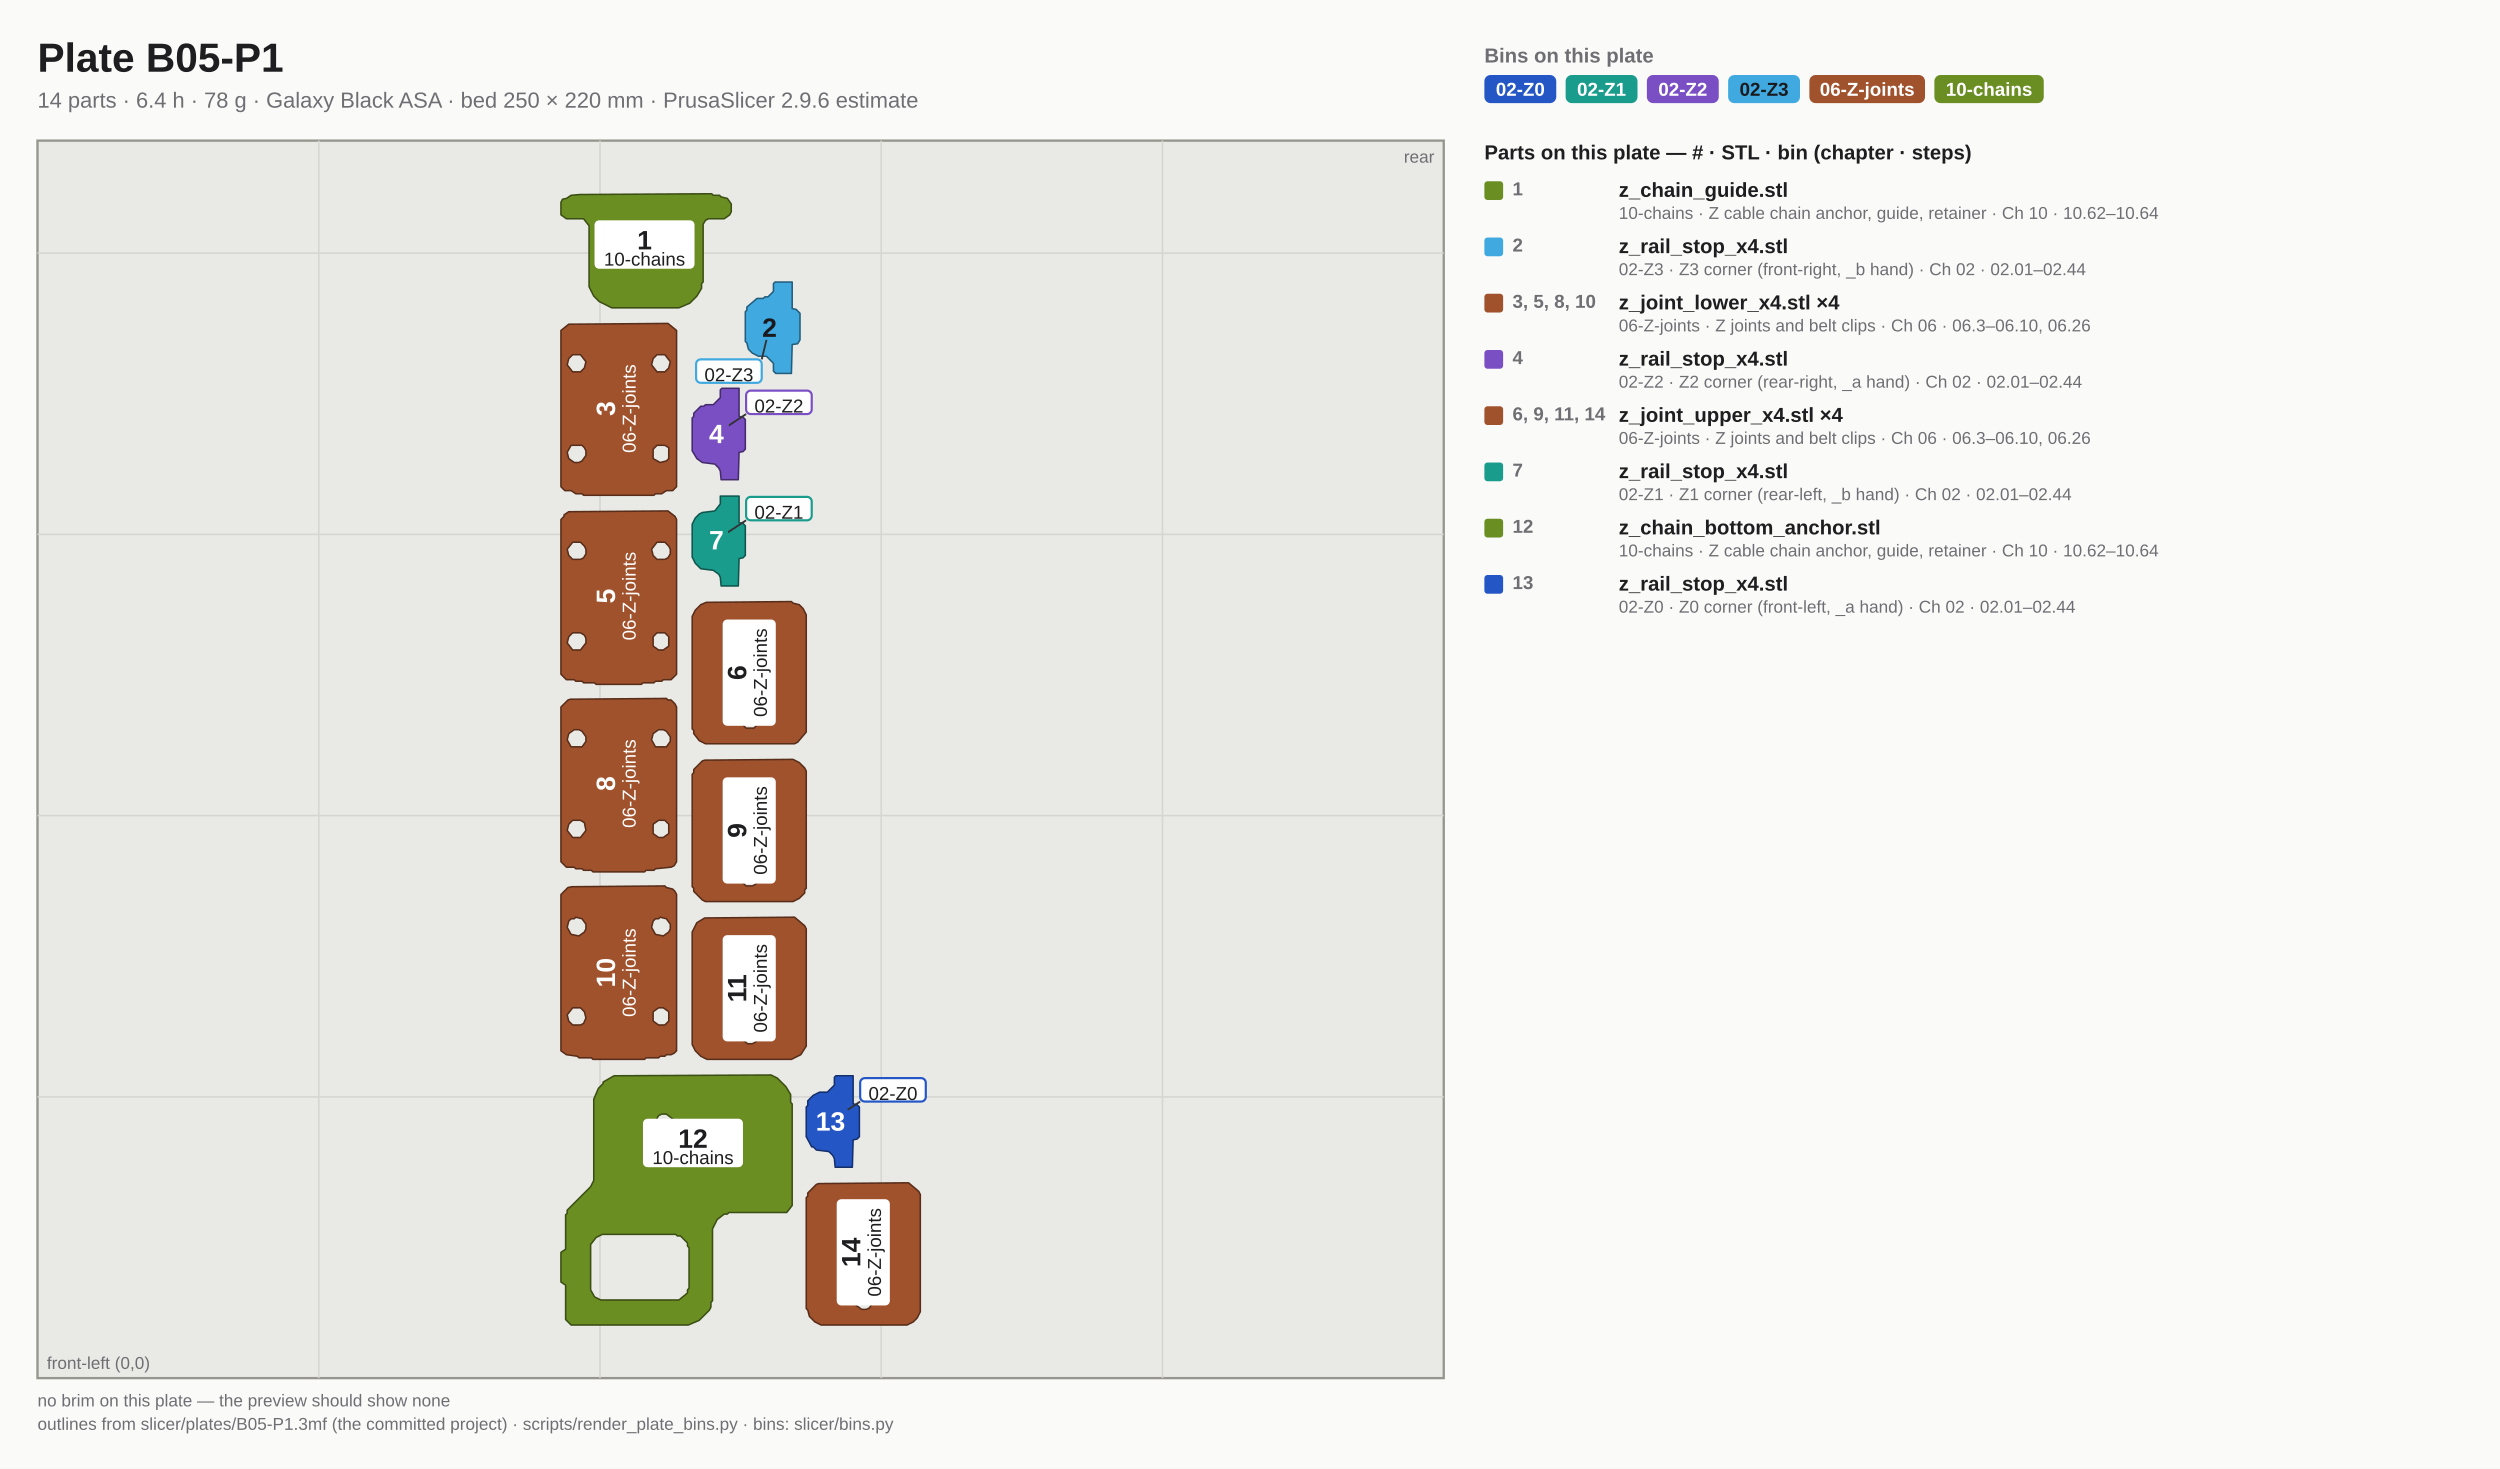
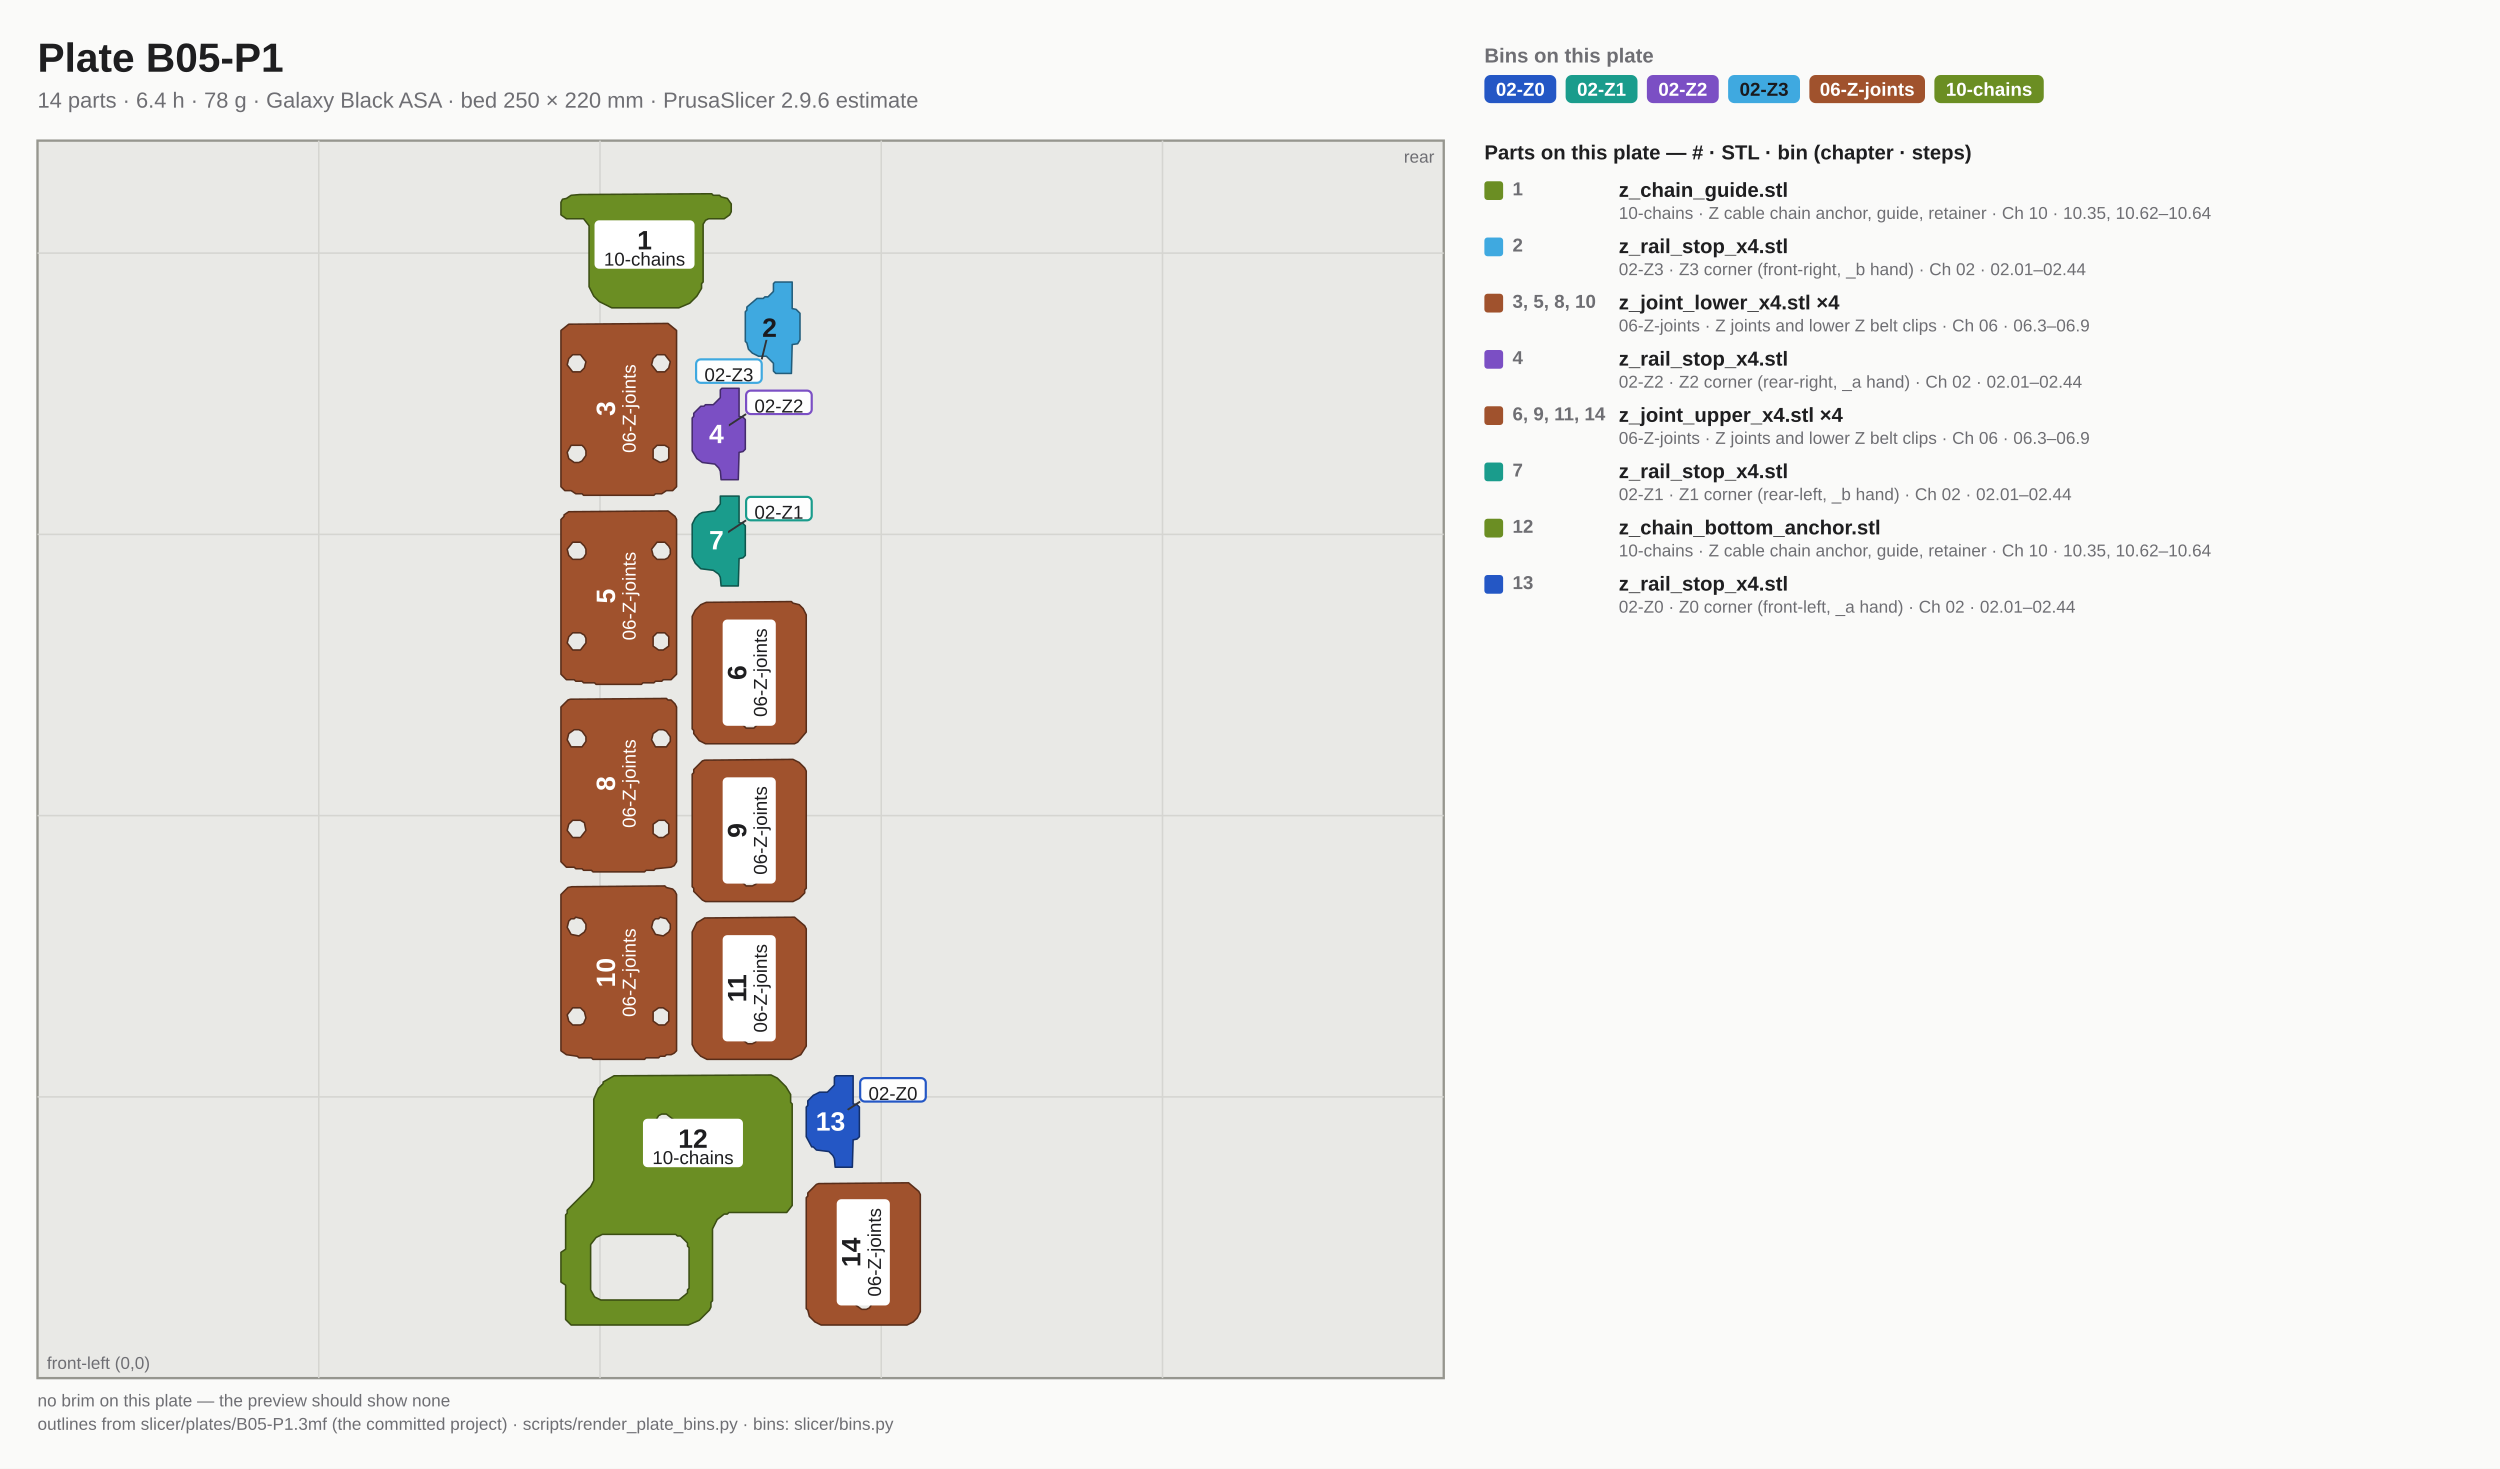
<svg xmlns="http://www.w3.org/2000/svg" width="1600" height="940" viewBox="0 0 1600 940" font-family="Arial, Helvetica, 'DejaVu Sans', sans-serif">
  <rect x="0" y="0" width="1600" height="940" fill="#fafaf9" />
  <text x="24.0" y="45.9" font-size="26" fill="#1e1e20" text-anchor="start" font-weight="bold">Plate B05-P1</text>
  <text x="24.0" y="68.9" font-size="14" fill="#6e6e73" text-anchor="start">14 parts  ·  6.4 h  ·  78 g  ·  Galaxy Black ASA  ·  bed 250 × 220 mm  ·  PrusaSlicer 2.9.6 estimate</text>
  <rect x="24.0" y="90.0" width="900.0" height="792.0" fill="#e9e9e6" stroke="#96968f" stroke-width="1.5" />
  <line x1="204.0" y1="90.0" x2="204.0" y2="882.0" stroke="#d5d5d1" stroke-width="1.0" />
  <line x1="384.0" y1="90.0" x2="384.0" y2="882.0" stroke="#d5d5d1" stroke-width="1.0" />
  <line x1="564.0" y1="90.0" x2="564.0" y2="882.0" stroke="#d5d5d1" stroke-width="1.0" />
  <line x1="744.0" y1="90.0" x2="744.0" y2="882.0" stroke="#d5d5d1" stroke-width="1.0" />
  <line x1="24.0" y1="702.0" x2="924.0" y2="702.0" stroke="#d5d5d1" stroke-width="1.0" />
  <line x1="24.0" y1="522.0" x2="924.0" y2="522.0" stroke="#d5d5d1" stroke-width="1.0" />
  <line x1="24.0" y1="342.0" x2="924.0" y2="342.0" stroke="#d5d5d1" stroke-width="1.0" />
  <line x1="24.0" y1="162.0" x2="924.0" y2="162.0" stroke="#d5d5d1" stroke-width="1.0" />
  <text x="30.0" y="876.1" font-size="11" fill="#6e6e73" text-anchor="start">front-left (0,0)</text>
  <text x="918.0" y="104.1" font-size="11" fill="#6e6e73" text-anchor="end">rear</text>
  <path d="M366.0,567.5 425.5,567.0 426.5,568.0 430.5,569.0 432.0,570.5 433.0,572.5 433.0,672.5 431.5,674.0 429.5,675.0 426.5,675.0 425.5,676.0 422.5,676.0 421.5,677.0 413.5,677.0 412.5,678.0 379.5,678.0 378.5,677.0 370.5,677.0 369.5,676.0 362.5,675.0 359.0,672.5 359.0,572.5 363.5,568.0Z M368.5,587.0 367.5,588.0 365.5,588.0 364.0,589.5 363.0,593.5 365.5,598.0 370.5,599.0 374.0,596.5 375.0,594.5 375.0,591.5 372.5,588.0Z M422.5,587.0 421.5,588.0 419.5,588.0 418.0,589.5 417.0,593.5 419.5,598.0 424.5,599.0 428.0,596.5 429.0,594.5 429.0,591.5 426.5,588.0Z M366.5,645.0 363.0,649.5 364.0,653.5 366.5,656.0 371.5,656.0 373.5,655.0 375.0,651.5 374.0,647.5 371.5,645.0Z M421.5,645.0 418.0,647.5 418.0,653.5 421.5,656.0 425.5,656.0 428.0,653.5 428.0,647.5 424.5,645.0Z" fill-rule="evenodd" fill="#a0522d" stroke="#582d19" stroke-width="1.0" stroke-linejoin="round" />
  <path d="M365.0,447.5 426.5,447.0 427.5,448.0 429.5,448.0 432.0,450.5 433.0,452.5 433.0,551.5 431.5,554.0 429.5,555.0 419.5,556.0 418.5,557.0 413.5,557.0 412.5,558.0 379.5,558.0 378.5,557.0 373.5,557.0 372.5,556.0 368.5,556.0 367.5,555.0 362.5,555.0 359.0,551.5 359.0,452.5 363.5,448.0Z M367.5,467.0 364.0,469.5 363.0,473.5 365.5,478.0 372.5,478.0 375.0,474.5 375.0,471.5 372.5,468.0 370.5,467.0Z M421.5,467.0 418.0,469.5 417.0,473.5 419.5,478.0 426.5,478.0 429.0,474.5 429.0,471.5 426.5,468.0 424.5,467.0Z M366.5,525.0 364.0,527.5 363.0,531.5 366.5,536.0 371.5,536.0 375.0,531.5 374.0,526.5 371.5,525.0Z M421.5,525.0 418.0,527.5 418.0,533.5 421.5,536.0 424.5,536.0 428.0,533.5 428.0,527.5 425.5,525.0Z" fill-rule="evenodd" fill="#a0522d" stroke="#582d19" stroke-width="1.0" stroke-linejoin="round" />
  <path d="M364.0,327.5 427.5,327.0 432.0,330.5 433.0,332.5 433.0,431.5 429.5,435.0 424.5,435.0 423.5,436.0 419.5,436.0 418.5,437.0 411.5,437.0 410.5,438.0 381.5,438.0 380.5,437.0 373.5,437.0 372.5,436.0 368.5,436.0 367.5,435.0 362.5,435.0 359.0,431.5 359.0,332.5 361.0,330.5 361.0,329.5Z M366.5,347.0 363.0,351.5 364.0,355.5 366.5,358.0 371.5,358.0 373.5,357.0 375.0,354.5 375.0,351.5 374.0,349.5 371.5,347.0Z M420.5,347.0 417.0,351.5 418.0,355.5 420.5,358.0 425.5,358.0 427.5,357.0 429.0,354.5 429.0,351.5 428.0,349.5 425.5,347.0Z M366.5,405.0 364.0,407.5 363.0,411.5 366.5,416.0 371.5,416.0 375.0,411.5 375.0,408.5 374.0,406.5 371.5,405.0Z M420.5,405.0 418.0,407.5 418.0,413.5 421.5,416.0 424.5,416.0 428.0,413.5 428.0,407.5 425.5,405.0Z" fill-rule="evenodd" fill="#a0522d" stroke="#582d19" stroke-width="1.0" stroke-linejoin="round" />
  <path d="M364.0,207.5 427.5,207.0 433.0,211.5 433.0,311.5 430.5,314.0 426.5,314.0 423.5,316.0 419.5,316.0 418.5,317.0 373.5,317.0 372.5,316.0 368.5,316.0 365.5,314.0 361.5,314.0 359.0,311.5 359.0,211.5Z M366.5,227.0 364.0,229.5 363.0,233.5 366.5,238.0 371.5,238.0 374.0,235.5 375.0,231.5 371.5,227.0Z M420.5,227.0 418.0,229.5 417.0,233.5 420.5,238.0 425.5,238.0 428.0,235.5 429.0,231.5 425.5,227.0Z M365.5,285.0 363.0,289.5 364.0,293.5 367.5,296.0 370.5,296.0 372.5,295.0 375.0,291.5 375.0,288.5 374.0,286.5 372.5,285.0Z M420.5,285.0 418.0,287.5 418.0,293.5 422.5,296.0 426.5,295.0 428.0,293.5 428.0,286.5 425.5,285.0Z" fill-rule="evenodd" fill="#a0522d" stroke="#582d19" stroke-width="1.0" stroke-linejoin="round" />
  <path d="M451.0,587.5 508.5,587.0 515.0,592.5 516.0,594.5 516.0,669.5 512.5,675.0 506.5,678.0 452.5,678.0 448.5,676.0 445.0,672.5 443.0,668.5 443.0,596.5 446.0,590.5Z M476.5,601.0 474.5,602.0 471.0,606.5 471.0,613.5 472.0,615.5 476.5,619.0 482.5,619.0 488.0,614.5 489.0,612.5 489.0,606.5 488.0,604.5 483.5,601.0Z M476.5,629.0 474.5,630.0 471.0,634.5 471.0,641.5 475.5,646.0 477.5,646.0 478.5,647.0 484.5,646.0 489.0,640.5 489.0,635.5 487.0,631.5 483.5,629.0Z M476.5,657.0 474.0,660.5 474.0,664.5 478.5,668.0 481.5,668.0 483.5,667.0 485.0,664.5 485.0,659.5 482.5,657.0Z" fill-rule="evenodd" fill="#a0522d" stroke="#582d19" stroke-width="1.0" stroke-linejoin="round" />
  <path d="M524.0,757.5 581.5,757.0 588.0,762.5 589.0,764.5 589.0,839.5 587.0,843.5 584.5,846.0 580.5,848.0 525.5,848.0 521.5,846.0 518.0,842.5 517.0,838.5 516.0,837.5 516.0,766.5 517.0,765.5 517.0,763.5 522.5,758.0Z M549.5,771.0 547.5,772.0 544.0,776.5 544.0,783.5 545.0,785.5 549.5,789.0 555.5,789.0 561.0,784.5 562.0,782.5 562.0,776.5 561.0,774.5 556.5,771.0Z M549.5,799.0 547.5,800.0 544.0,804.5 544.0,811.5 548.5,816.0 550.5,816.0 551.5,817.0 557.5,816.0 562.0,810.5 562.0,805.5 561.0,804.5 561.0,802.5 556.5,799.0Z M549.5,827.0 547.0,830.5 547.0,833.5 548.0,835.5 551.5,838.0 554.5,838.0 556.5,837.0 558.0,834.5 558.0,829.5 555.5,827.0Z" fill-rule="evenodd" fill="#a0522d" stroke="#582d19" stroke-width="1.0" stroke-linejoin="round" />
  <path d="M451.0,486.5 507.5,486.0 511.5,488.0 515.0,491.5 516.0,493.5 516.0,568.5 515.0,569.5 515.0,571.5 511.5,575.0 507.5,577.0 451.5,577.0 449.5,576.0 444.0,570.5 444.0,568.5 443.0,567.5 443.0,495.5 444.0,494.5 444.0,492.5 449.5,487.0Z M476.5,500.0 474.5,501.0 471.0,505.5 471.0,512.5 472.0,514.5 476.5,518.0 483.5,518.0 485.5,517.0 489.0,512.5 489.0,505.5 487.0,503.5 487.0,502.5 483.5,500.0Z M476.5,528.0 474.5,529.0 471.0,533.5 471.0,540.5 473.5,544.0 477.5,546.0 482.5,546.0 488.0,541.5 489.0,539.5 489.0,534.5 484.5,529.0 482.5,528.0Z M476.5,556.0 474.0,559.5 474.0,563.5 477.5,567.0 481.5,567.0 483.5,566.0 485.0,564.5 485.0,558.5 482.5,556.0Z" fill-rule="evenodd" fill="#a0522d" stroke="#582d19" stroke-width="1.0" stroke-linejoin="round" />
  <path d="M452.0,385.5 506.5,385.0 507.5,386.0 511.5,387.0 514.0,389.5 516.0,393.5 516.0,468.5 510.5,475.0 508.5,476.0 451.5,476.0 447.5,474.0 444.0,469.5 444.0,467.5 443.0,466.5 443.0,394.5 445.0,390.5 448.5,387.0Z M476.5,399.0 474.5,400.0 471.0,404.5 471.0,411.5 472.0,413.5 476.5,417.0 483.5,417.0 485.5,416.0 489.0,411.5 489.0,405.5 484.5,400.0 482.5,399.0Z M477.5,427.0 476.5,428.0 474.5,428.0 471.0,432.5 471.0,439.5 472.0,441.5 476.5,445.0 482.5,445.0 487.0,442.5 489.0,438.5 489.0,433.5 484.5,428.0 482.5,427.0Z M477.5,455.0 474.0,458.5 474.0,462.5 477.5,466.0 482.5,466.0 485.0,463.5 485.0,457.5 481.5,455.0Z" fill-rule="evenodd" fill="#a0522d" stroke="#582d19" stroke-width="1.0" stroke-linejoin="round" />
  <path d="M393.0,688.5 493.5,688.0 497.5,690.0 503.0,695.5 506.0,700.5 506.0,705.5 507.0,706.5 507.0,771.5 503.5,776.0 466.5,776.0 465.5,777.0 463.5,777.0 459.0,780.5 456.0,786.5 456.0,832.5 455.0,833.5 455.0,836.5 454.0,838.5 447.5,845.0 440.5,848.0 365.5,848.0 362.0,844.5 362.0,822.5 359.0,820.5 359.0,801.5 362.0,799.5 362.0,777.5 363.0,776.5 363.0,774.5 378.0,759.5 380.0,755.5 380.0,703.5 383.0,696.5 386.0,693.5 386.0,692.5Z M423.5,713.0 421.5,714.0 420.0,716.5 420.0,733.5 422.5,736.0 428.5,736.0 431.0,733.5 431.0,716.5 426.5,713.0Z M385.5,790.0 381.5,792.0 378.0,796.5 378.0,825.5 380.5,830.0 384.5,832.0 434.5,832.0 440.0,827.5 440.0,825.5 441.0,824.5 441.0,798.5 440.0,797.5 440.0,795.5 435.5,791.0 433.5,791.0 432.5,790.0Z" fill-rule="evenodd" fill="#6b8e23" stroke="#3b4e13" stroke-width="1.0" stroke-linejoin="round" />
  <path d="M371.0,124.5 455.5,124.0 456.5,125.0 460.5,125.0 461.5,126.0 465.5,127.0 468.0,130.5 468.0,135.5 467.0,137.5 463.5,140.0 453.5,140.0 451.5,141.0 450.0,143.5 450.0,180.5 449.0,181.5 449.0,184.5 446.0,189.5 441.5,194.0 434.5,197.0 391.5,197.0 383.5,193.0 380.0,189.5 377.0,183.5 377.0,144.5 373.5,140.0 362.5,140.0 359.0,137.5 359.0,129.5 360.0,127.5 362.5,127.0 365.5,125.0Z M412.5,151.0 411.5,152.0 407.5,153.0 405.0,155.5 404.0,157.5 404.0,163.5 408.5,169.0 410.5,170.0 415.5,170.0 419.5,168.0 422.0,164.5 422.0,156.5 417.5,152.0 414.5,152.0Z" fill-rule="evenodd" fill="#6b8e23" stroke="#3b4e13" stroke-width="1.0" stroke-linejoin="round" />
  <path d="M535.0,688.5 546.0,688.5 546.0,706.5 548.5,707.0 550.0,708.5 550.0,727.5 548.5,729.0 546.0,729.5 545.5,747.0 534.5,747.0 534.0,741.5 533.0,739.5 530.5,737.0 522.5,736.0 520.5,734.0 519.5,734.0 516.0,727.5 516.0,708.5 517.0,707.5 517.0,704.5 520.5,701.0 524.5,699.0 529.5,699.0 534.0,694.5 534.0,689.5Z" fill-rule="evenodd" fill="#2457c5" stroke="#14306c" stroke-width="1.0" stroke-linejoin="round" />
  <path d="M461.0,317.5 473.0,317.5 473.0,334.5 475.5,335.0 477.0,336.5 477.0,355.5 475.5,357.0 473.0,357.5 472.5,375.0 461.5,375.0 461.0,369.5 460.0,367.5 456.5,365.0 448.5,364.0 445.0,360.5 443.0,356.5 443.0,335.5 445.0,331.5 447.5,329.0 449.5,328.0 457.5,327.0 461.0,322.5Z" fill-rule="evenodd" fill="#1a9c8c" stroke="#0e564d" stroke-width="1.0" stroke-linejoin="round" />
  <path d="M462.0,248.5 473.0,248.5 473.0,266.5 475.5,267.0 477.0,268.5 477.0,287.5 475.5,289.0 473.0,289.5 472.5,307.0 461.5,307.0 461.0,301.5 460.0,299.5 457.5,297.0 449.5,296.0 446.0,293.5 443.0,288.5 443.0,267.5 444.0,266.5 444.0,264.5 448.5,260.0 450.5,260.0 451.5,259.0 456.5,259.0 461.0,254.5 461.0,249.5Z" fill-rule="evenodd" fill="#7b4fc4" stroke="#442b6c" stroke-width="1.0" stroke-linejoin="round" />
  <path d="M496.0,180.5 507.0,180.5 507.0,197.5 509.5,198.0 512.0,200.5 512.0,217.5 510.5,220.0 507.0,220.5 506.5,239.0 496.5,239.0 495.0,237.5 495.0,232.5 490.5,228.0 485.5,228.0 481.5,226.0 479.0,223.5 478.0,219.5 477.0,218.5 477.0,199.5 478.0,198.5 478.0,196.5 484.5,191.0 488.5,191.0 489.5,190.0 491.5,190.0 495.0,186.5 495.0,181.5Z" fill-rule="evenodd" fill="#3fa9e0" stroke="#235d7b" stroke-width="1.0" stroke-linejoin="round" />
  <rect x="411.5" y="716.0" width="64.0" height="31.0" rx="3.0" fill="#ffffff" />
  <text x="443.5" y="734.6" font-size="17" fill="#1e1e20" text-anchor="middle" font-weight="bold">12</text>
  <text x="443.5" y="745.0" font-size="12" fill="#1e1e20" text-anchor="middle">10-chains</text>
  <text x="387.5" y="628.6" font-size="17" fill="#ffffff" text-anchor="middle" font-weight="bold" transform="rotate(-90 387.5 622.5)">10</text>
  <text x="402.5" y="626.8" font-size="12" fill="#ffffff" text-anchor="middle" transform="rotate(-90 402.5 622.5)">06-Z-joints</text>
  <text x="387.5" y="507.6" font-size="17" fill="#ffffff" text-anchor="middle" font-weight="bold" transform="rotate(-90 387.5 501.5)">8</text>
  <text x="402.5" y="505.8" font-size="12" fill="#ffffff" text-anchor="middle" transform="rotate(-90 402.5 501.5)">06-Z-joints</text>
  <text x="387.5" y="387.6" font-size="17" fill="#ffffff" text-anchor="middle" font-weight="bold" transform="rotate(-90 387.5 381.5)">5</text>
  <text x="402.5" y="385.8" font-size="12" fill="#ffffff" text-anchor="middle" transform="rotate(-90 402.5 381.5)">06-Z-joints</text>
  <text x="387.5" y="267.6" font-size="17" fill="#ffffff" text-anchor="middle" font-weight="bold" transform="rotate(-90 387.5 261.5)">3</text>
  <text x="402.5" y="265.8" font-size="12" fill="#ffffff" text-anchor="middle" transform="rotate(-90 402.5 261.5)">06-Z-joints</text>
  <rect x="462.5" y="598.5" width="34.0" height="68.0" rx="3.0" fill="#ffffff" />
  <text x="471.5" y="638.6" font-size="17" fill="#1e1e20" text-anchor="middle" font-weight="bold" transform="rotate(-90 471.5 632.5)">11</text>
  <text x="486.5" y="636.8" font-size="12" fill="#1e1e20" text-anchor="middle" transform="rotate(-90 486.5 632.5)">06-Z-joints</text>
  <rect x="535.5" y="767.5" width="34.0" height="68.0" rx="3.0" fill="#ffffff" />
  <text x="544.5" y="807.6" font-size="17" fill="#1e1e20" text-anchor="middle" font-weight="bold" transform="rotate(-90 544.5 801.5)">14</text>
  <text x="559.5" y="805.8" font-size="12" fill="#1e1e20" text-anchor="middle" transform="rotate(-90 559.5 801.5)">06-Z-joints</text>
  <rect x="462.5" y="396.5" width="34.0" height="68.0" rx="3.0" fill="#ffffff" />
  <text x="471.5" y="436.6" font-size="17" fill="#1e1e20" text-anchor="middle" font-weight="bold" transform="rotate(-90 471.5 430.5)">6</text>
  <text x="486.5" y="434.8" font-size="12" fill="#1e1e20" text-anchor="middle" transform="rotate(-90 486.5 430.5)">06-Z-joints</text>
  <rect x="462.5" y="497.5" width="34.0" height="68.0" rx="3.0" fill="#ffffff" />
  <text x="471.5" y="537.6" font-size="17" fill="#1e1e20" text-anchor="middle" font-weight="bold" transform="rotate(-90 471.5 531.5)">9</text>
  <text x="486.5" y="535.8" font-size="12" fill="#1e1e20" text-anchor="middle" transform="rotate(-90 486.5 531.5)">06-Z-joints</text>
  <rect x="380.5" y="141.0" width="64.0" height="31.0" rx="3.0" fill="#ffffff" />
  <text x="412.5" y="159.6" font-size="17" fill="#1e1e20" text-anchor="middle" font-weight="bold">1</text>
  <text x="412.5" y="170.0" font-size="12" fill="#1e1e20" text-anchor="middle">10-chains</text>
  <line x1="492.5" y1="209.5" x2="487.5" y2="230.0" stroke="#333336" stroke-width="1.2" />
  <rect x="445.5" y="230.0" width="42.0" height="15.0" rx="3.0" fill="#ffffff" fill-opacity="0.94" stroke="#3fa9e0" stroke-width="1.4" />
  <text x="466.5" y="244.0" font-size="12" fill="#1e1e20" text-anchor="middle">02-Z3</text>
  <rect x="485.0" y="201.5" width="15.0" height="16.0" rx="3.0" fill="#3fa9e0" />
  <text x="492.5" y="215.6" font-size="17" fill="#1a1a1e" text-anchor="middle" font-weight="bold">2</text>
  <line x1="458.5" y1="277.5" x2="477.5" y2="265.0" stroke="#333336" stroke-width="1.2" />
  <rect x="477.5" y="250.0" width="42.0" height="15.0" rx="3.0" fill="#ffffff" fill-opacity="0.94" stroke="#7b4fc4" stroke-width="1.4" />
  <text x="498.5" y="264.0" font-size="12" fill="#1e1e20" text-anchor="middle">02-Z2</text>
  <rect x="450.5" y="269.5" width="16.0" height="16.0" rx="3.0" fill="#7b4fc4" />
  <text x="458.5" y="283.6" font-size="17" fill="#ffffff" text-anchor="middle" font-weight="bold">4</text>
  <line x1="531.5" y1="717.5" x2="550.5" y2="705.0" stroke="#333336" stroke-width="1.2" />
  <rect x="550.5" y="690.0" width="42.0" height="15.0" rx="3.0" fill="#ffffff" fill-opacity="0.94" stroke="#2457c5" stroke-width="1.4" />
  <text x="571.5" y="704.0" font-size="12" fill="#1e1e20" text-anchor="middle">02-Z0</text>
  <rect x="519.5" y="709.5" width="24.0" height="16.0" rx="3.0" fill="#2457c5" />
  <text x="531.5" y="723.6" font-size="17" fill="#ffffff" text-anchor="middle" font-weight="bold">13</text>
  <line x1="458.5" y1="345.5" x2="477.5" y2="333.0" stroke="#333336" stroke-width="1.2" />
  <rect x="477.5" y="318.0" width="42.0" height="15.0" rx="3.0" fill="#ffffff" fill-opacity="0.94" stroke="#1a9c8c" stroke-width="1.4" />
  <text x="498.5" y="332.0" font-size="12" fill="#1e1e20" text-anchor="middle">02-Z1</text>
  <rect x="451.0" y="337.5" width="15.0" height="16.0" rx="3.0" fill="#1a9c8c" />
  <text x="458.5" y="351.6" font-size="17" fill="#ffffff" text-anchor="middle" font-weight="bold">7</text>
  <text x="950.0" y="40.0" font-size="13" fill="#6e6e73" text-anchor="start" font-weight="bold">Bins on this plate</text>
  <rect x="950.0" y="48.0" width="46.0" height="18.0" rx="4.0" fill="#2457c5" />
  <text x="973.0" y="61.3" font-size="12" fill="#ffffff" text-anchor="middle" font-weight="bold">02-Z0</text>
  <rect x="1002.0" y="48.0" width="46.0" height="18.0" rx="4.0" fill="#1a9c8c" />
  <text x="1025.0" y="61.3" font-size="12" fill="#ffffff" text-anchor="middle" font-weight="bold">02-Z1</text>
  <rect x="1054.0" y="48.0" width="46.0" height="18.0" rx="4.0" fill="#7b4fc4" />
  <text x="1077.0" y="61.3" font-size="12" fill="#ffffff" text-anchor="middle" font-weight="bold">02-Z2</text>
  <rect x="1106.0" y="48.0" width="46.0" height="18.0" rx="4.0" fill="#3fa9e0" />
  <text x="1129.0" y="61.3" font-size="12" fill="#1a1a1e" text-anchor="middle" font-weight="bold">02-Z3</text>
  <rect x="1158.0" y="48.0" width="74.0" height="18.0" rx="4.0" fill="#a0522d" />
  <text x="1195.0" y="61.3" font-size="12" fill="#ffffff" text-anchor="middle" font-weight="bold">06-Z-joints</text>
  <rect x="1238.0" y="48.0" width="70.0" height="18.0" rx="4.0" fill="#6b8e23" />
  <text x="1273.0" y="61.3" font-size="12" fill="#ffffff" text-anchor="middle" font-weight="bold">10-chains</text>
  <text x="950.0" y="102.0" font-size="13" fill="#1e1e20" text-anchor="start" font-weight="bold">Parts on this plate  —  # · STL · bin (chapter · steps)</text>
  <rect x="950.0" y="116.0" width="12.0" height="12.0" rx="2.0" fill="#6b8e23" />
  <text x="968.0" y="125.0" font-size="12" fill="#6e6e73" text-anchor="start" font-weight="bold">1</text>
  <text x="1036.0" y="126.0" font-size="13" fill="#1e1e20" text-anchor="start" font-weight="bold">z_chain_guide.stl</text>
-   <text x="1036.0" y="140.1" font-size="11" fill="#6e6e73" text-anchor="start">10-chains · Z cable chain anchor, guide, retainer · Ch 10 · 10.62–10.64</text>
+   <text x="1036.0" y="140.1" font-size="11" fill="#6e6e73" text-anchor="start">10-chains · Z cable chain anchor, guide, retainer · Ch 10 · 10.35, 10.62–10.64</text>
  <rect x="950.0" y="152.0" width="12.0" height="12.0" rx="2.0" fill="#3fa9e0" />
  <text x="968.0" y="161.0" font-size="12" fill="#6e6e73" text-anchor="start" font-weight="bold">2</text>
  <text x="1036.0" y="162.0" font-size="13" fill="#1e1e20" text-anchor="start" font-weight="bold">z_rail_stop_x4.stl</text>
  <text x="1036.0" y="176.1" font-size="11" fill="#6e6e73" text-anchor="start">02-Z3 · Z3 corner (front-right, _b hand) · Ch 02 · 02.01–02.44</text>
  <rect x="950.0" y="188.0" width="12.0" height="12.0" rx="2.0" fill="#a0522d" />
  <text x="968.0" y="197.0" font-size="12" fill="#6e6e73" text-anchor="start" font-weight="bold">3, 5, 8, 10</text>
  <text x="1036.0" y="198.0" font-size="13" fill="#1e1e20" text-anchor="start" font-weight="bold">z_joint_lower_x4.stl  ×4</text>
-   <text x="1036.0" y="212.1" font-size="11" fill="#6e6e73" text-anchor="start">06-Z-joints · Z joints and belt clips · Ch 06 · 06.3–06.10, 06.26</text>
+   <text x="1036.0" y="212.1" font-size="11" fill="#6e6e73" text-anchor="start">06-Z-joints · Z joints and lower Z belt clips · Ch 06 · 06.3–06.9</text>
  <rect x="950.0" y="224.0" width="12.0" height="12.0" rx="2.0" fill="#7b4fc4" />
  <text x="968.0" y="233.0" font-size="12" fill="#6e6e73" text-anchor="start" font-weight="bold">4</text>
  <text x="1036.0" y="234.0" font-size="13" fill="#1e1e20" text-anchor="start" font-weight="bold">z_rail_stop_x4.stl</text>
  <text x="1036.0" y="248.1" font-size="11" fill="#6e6e73" text-anchor="start">02-Z2 · Z2 corner (rear-right, _a hand) · Ch 02 · 02.01–02.44</text>
  <rect x="950.0" y="260.0" width="12.0" height="12.0" rx="2.0" fill="#a0522d" />
  <text x="968.0" y="269.0" font-size="12" fill="#6e6e73" text-anchor="start" font-weight="bold">6, 9, 11, 14</text>
  <text x="1036.0" y="270.0" font-size="13" fill="#1e1e20" text-anchor="start" font-weight="bold">z_joint_upper_x4.stl  ×4</text>
-   <text x="1036.0" y="284.1" font-size="11" fill="#6e6e73" text-anchor="start">06-Z-joints · Z joints and belt clips · Ch 06 · 06.3–06.10, 06.26</text>
+   <text x="1036.0" y="284.1" font-size="11" fill="#6e6e73" text-anchor="start">06-Z-joints · Z joints and lower Z belt clips · Ch 06 · 06.3–06.9</text>
  <rect x="950.0" y="296.0" width="12.0" height="12.0" rx="2.0" fill="#1a9c8c" />
  <text x="968.0" y="305.0" font-size="12" fill="#6e6e73" text-anchor="start" font-weight="bold">7</text>
  <text x="1036.0" y="306.0" font-size="13" fill="#1e1e20" text-anchor="start" font-weight="bold">z_rail_stop_x4.stl</text>
  <text x="1036.0" y="320.1" font-size="11" fill="#6e6e73" text-anchor="start">02-Z1 · Z1 corner (rear-left, _b hand) · Ch 02 · 02.01–02.44</text>
  <rect x="950.0" y="332.0" width="12.0" height="12.0" rx="2.0" fill="#6b8e23" />
  <text x="968.0" y="341.0" font-size="12" fill="#6e6e73" text-anchor="start" font-weight="bold">12</text>
  <text x="1036.0" y="342.0" font-size="13" fill="#1e1e20" text-anchor="start" font-weight="bold">z_chain_bottom_anchor.stl</text>
-   <text x="1036.0" y="356.1" font-size="11" fill="#6e6e73" text-anchor="start">10-chains · Z cable chain anchor, guide, retainer · Ch 10 · 10.62–10.64</text>
+   <text x="1036.0" y="356.1" font-size="11" fill="#6e6e73" text-anchor="start">10-chains · Z cable chain anchor, guide, retainer · Ch 10 · 10.35, 10.62–10.64</text>
  <rect x="950.0" y="368.0" width="12.0" height="12.0" rx="2.0" fill="#2457c5" />
  <text x="968.0" y="377.0" font-size="12" fill="#6e6e73" text-anchor="start" font-weight="bold">13</text>
  <text x="1036.0" y="378.0" font-size="13" fill="#1e1e20" text-anchor="start" font-weight="bold">z_rail_stop_x4.stl</text>
  <text x="1036.0" y="392.1" font-size="11" fill="#6e6e73" text-anchor="start">02-Z0 · Z0 corner (front-left, _a hand) · Ch 02 · 02.01–02.44</text>
  <text x="24.0" y="900.1" font-size="11" fill="#6e6e73" text-anchor="start">no brim on this plate — the preview should show none</text>
  <text x="24.0" y="915.1" font-size="11" fill="#6e6e73" text-anchor="start">outlines from slicer/plates/B05-P1.3mf (the committed project) · scripts/render_plate_bins.py · bins: slicer/bins.py</text>
</svg>
